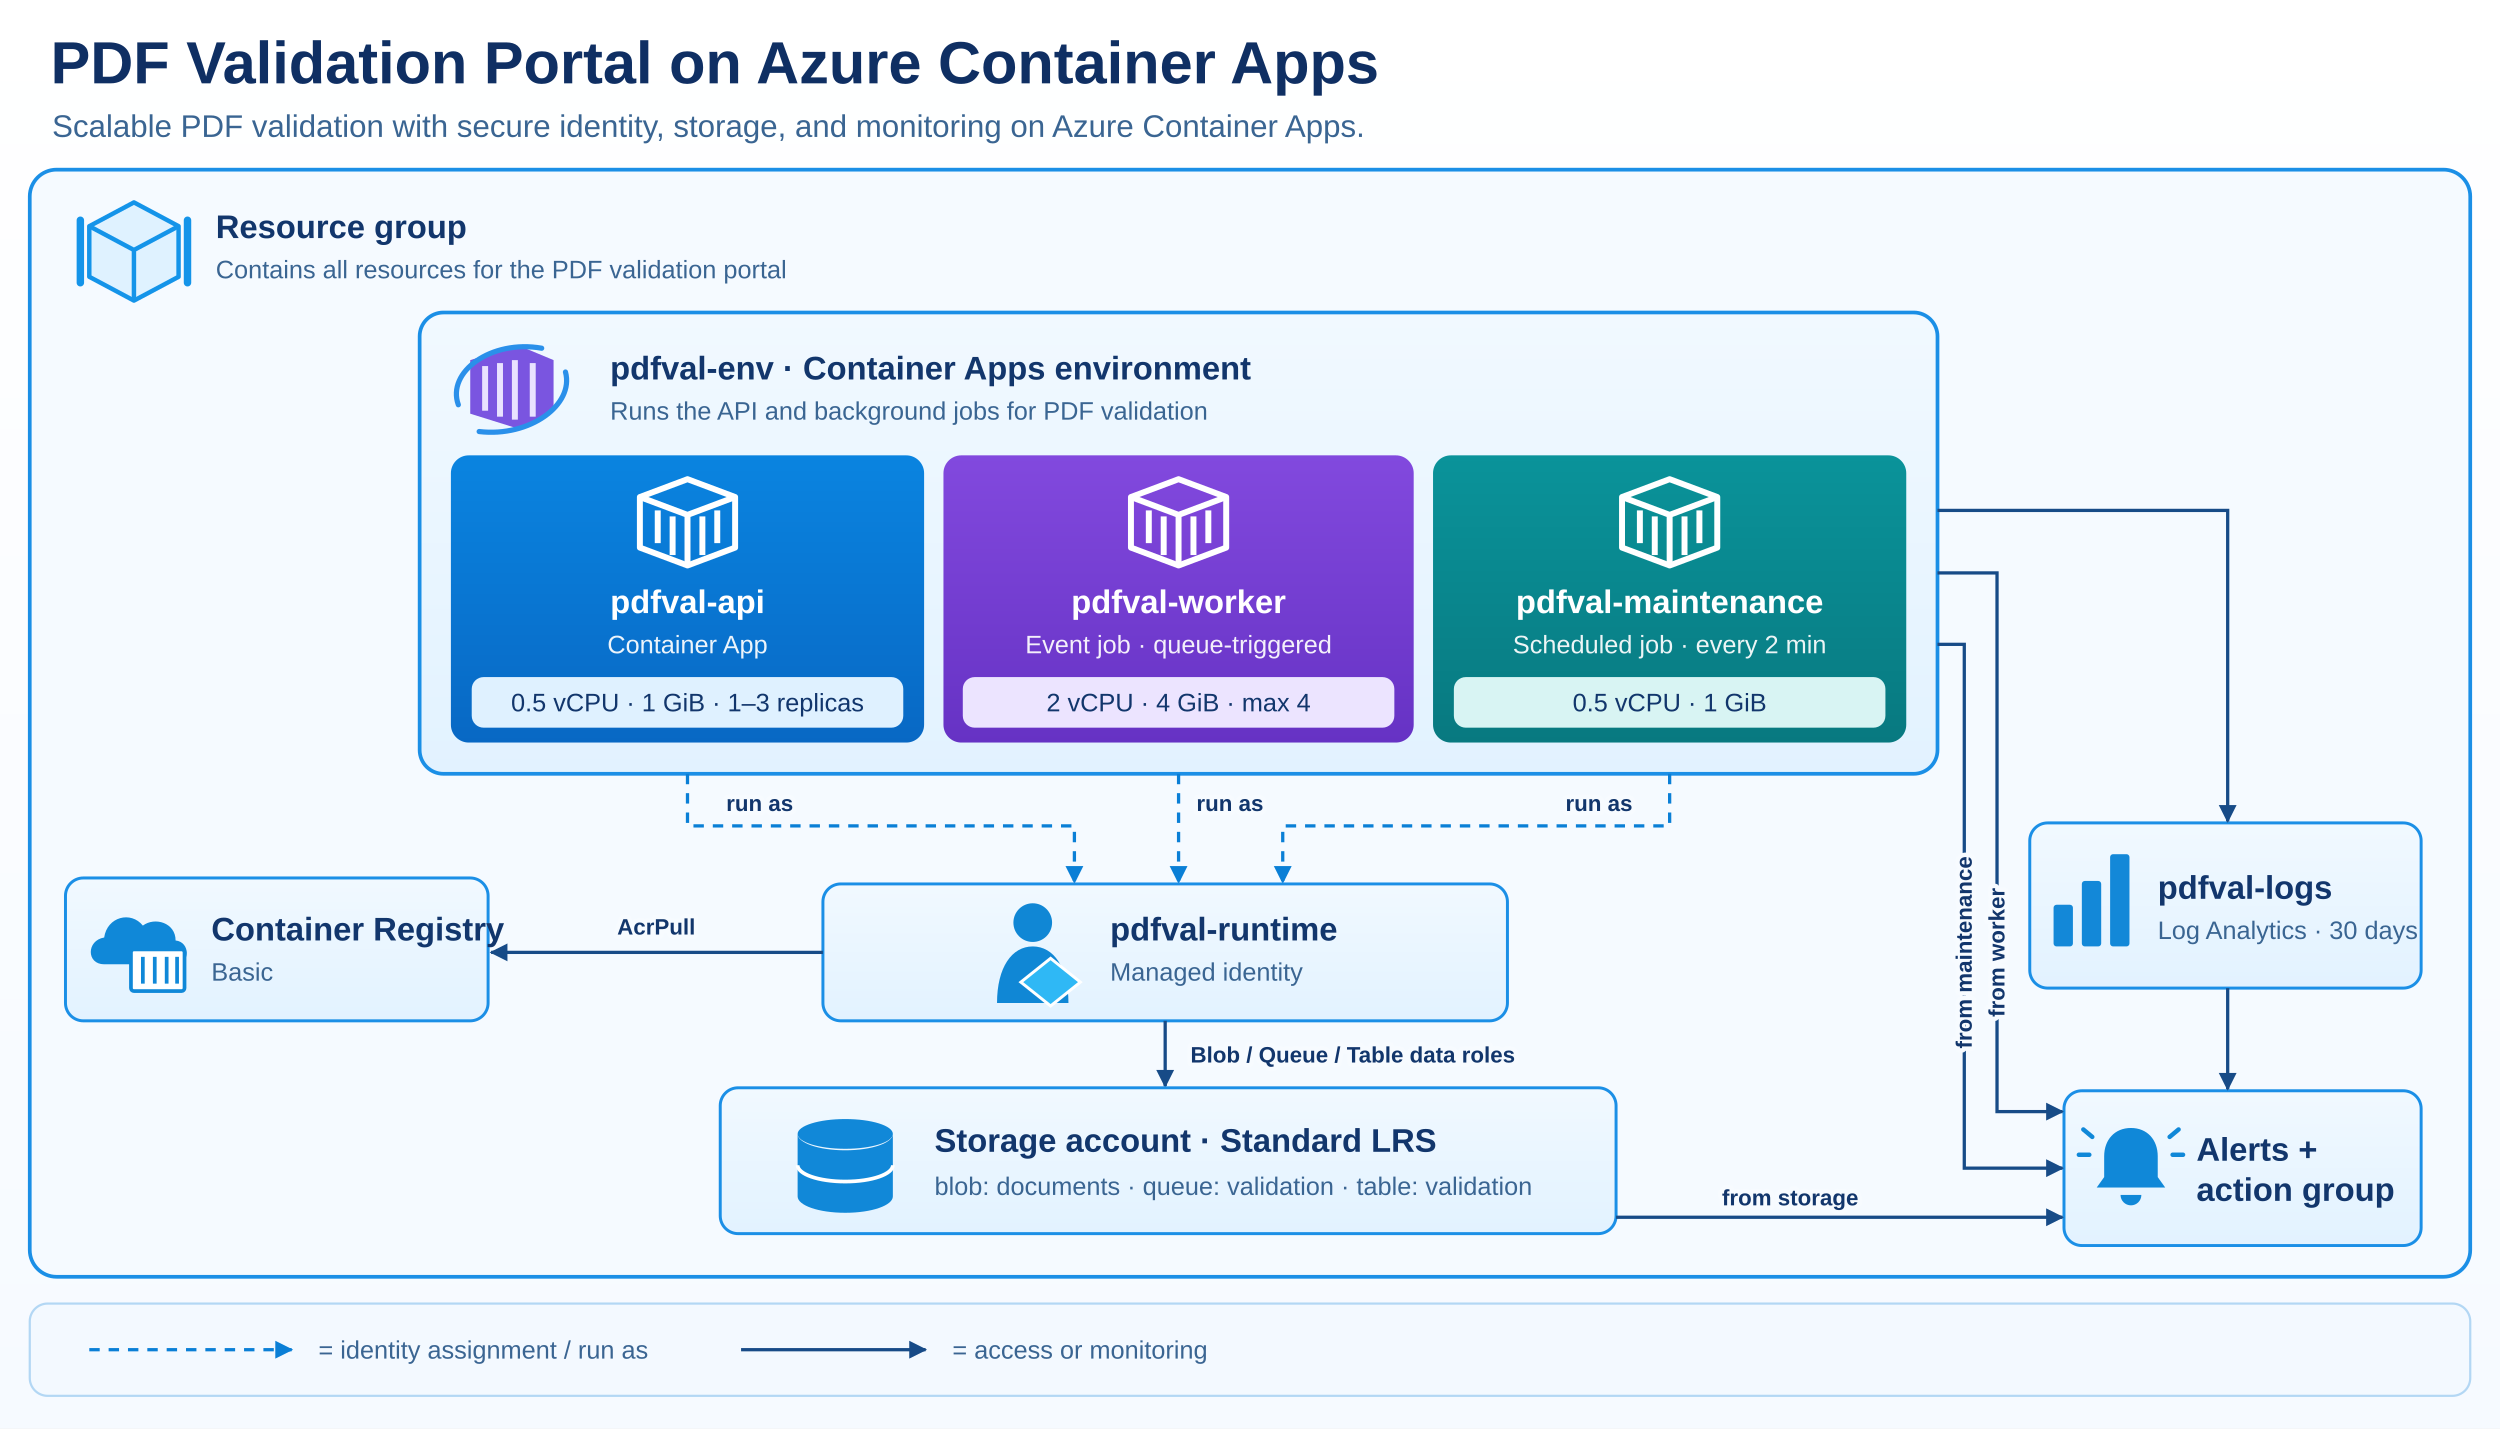
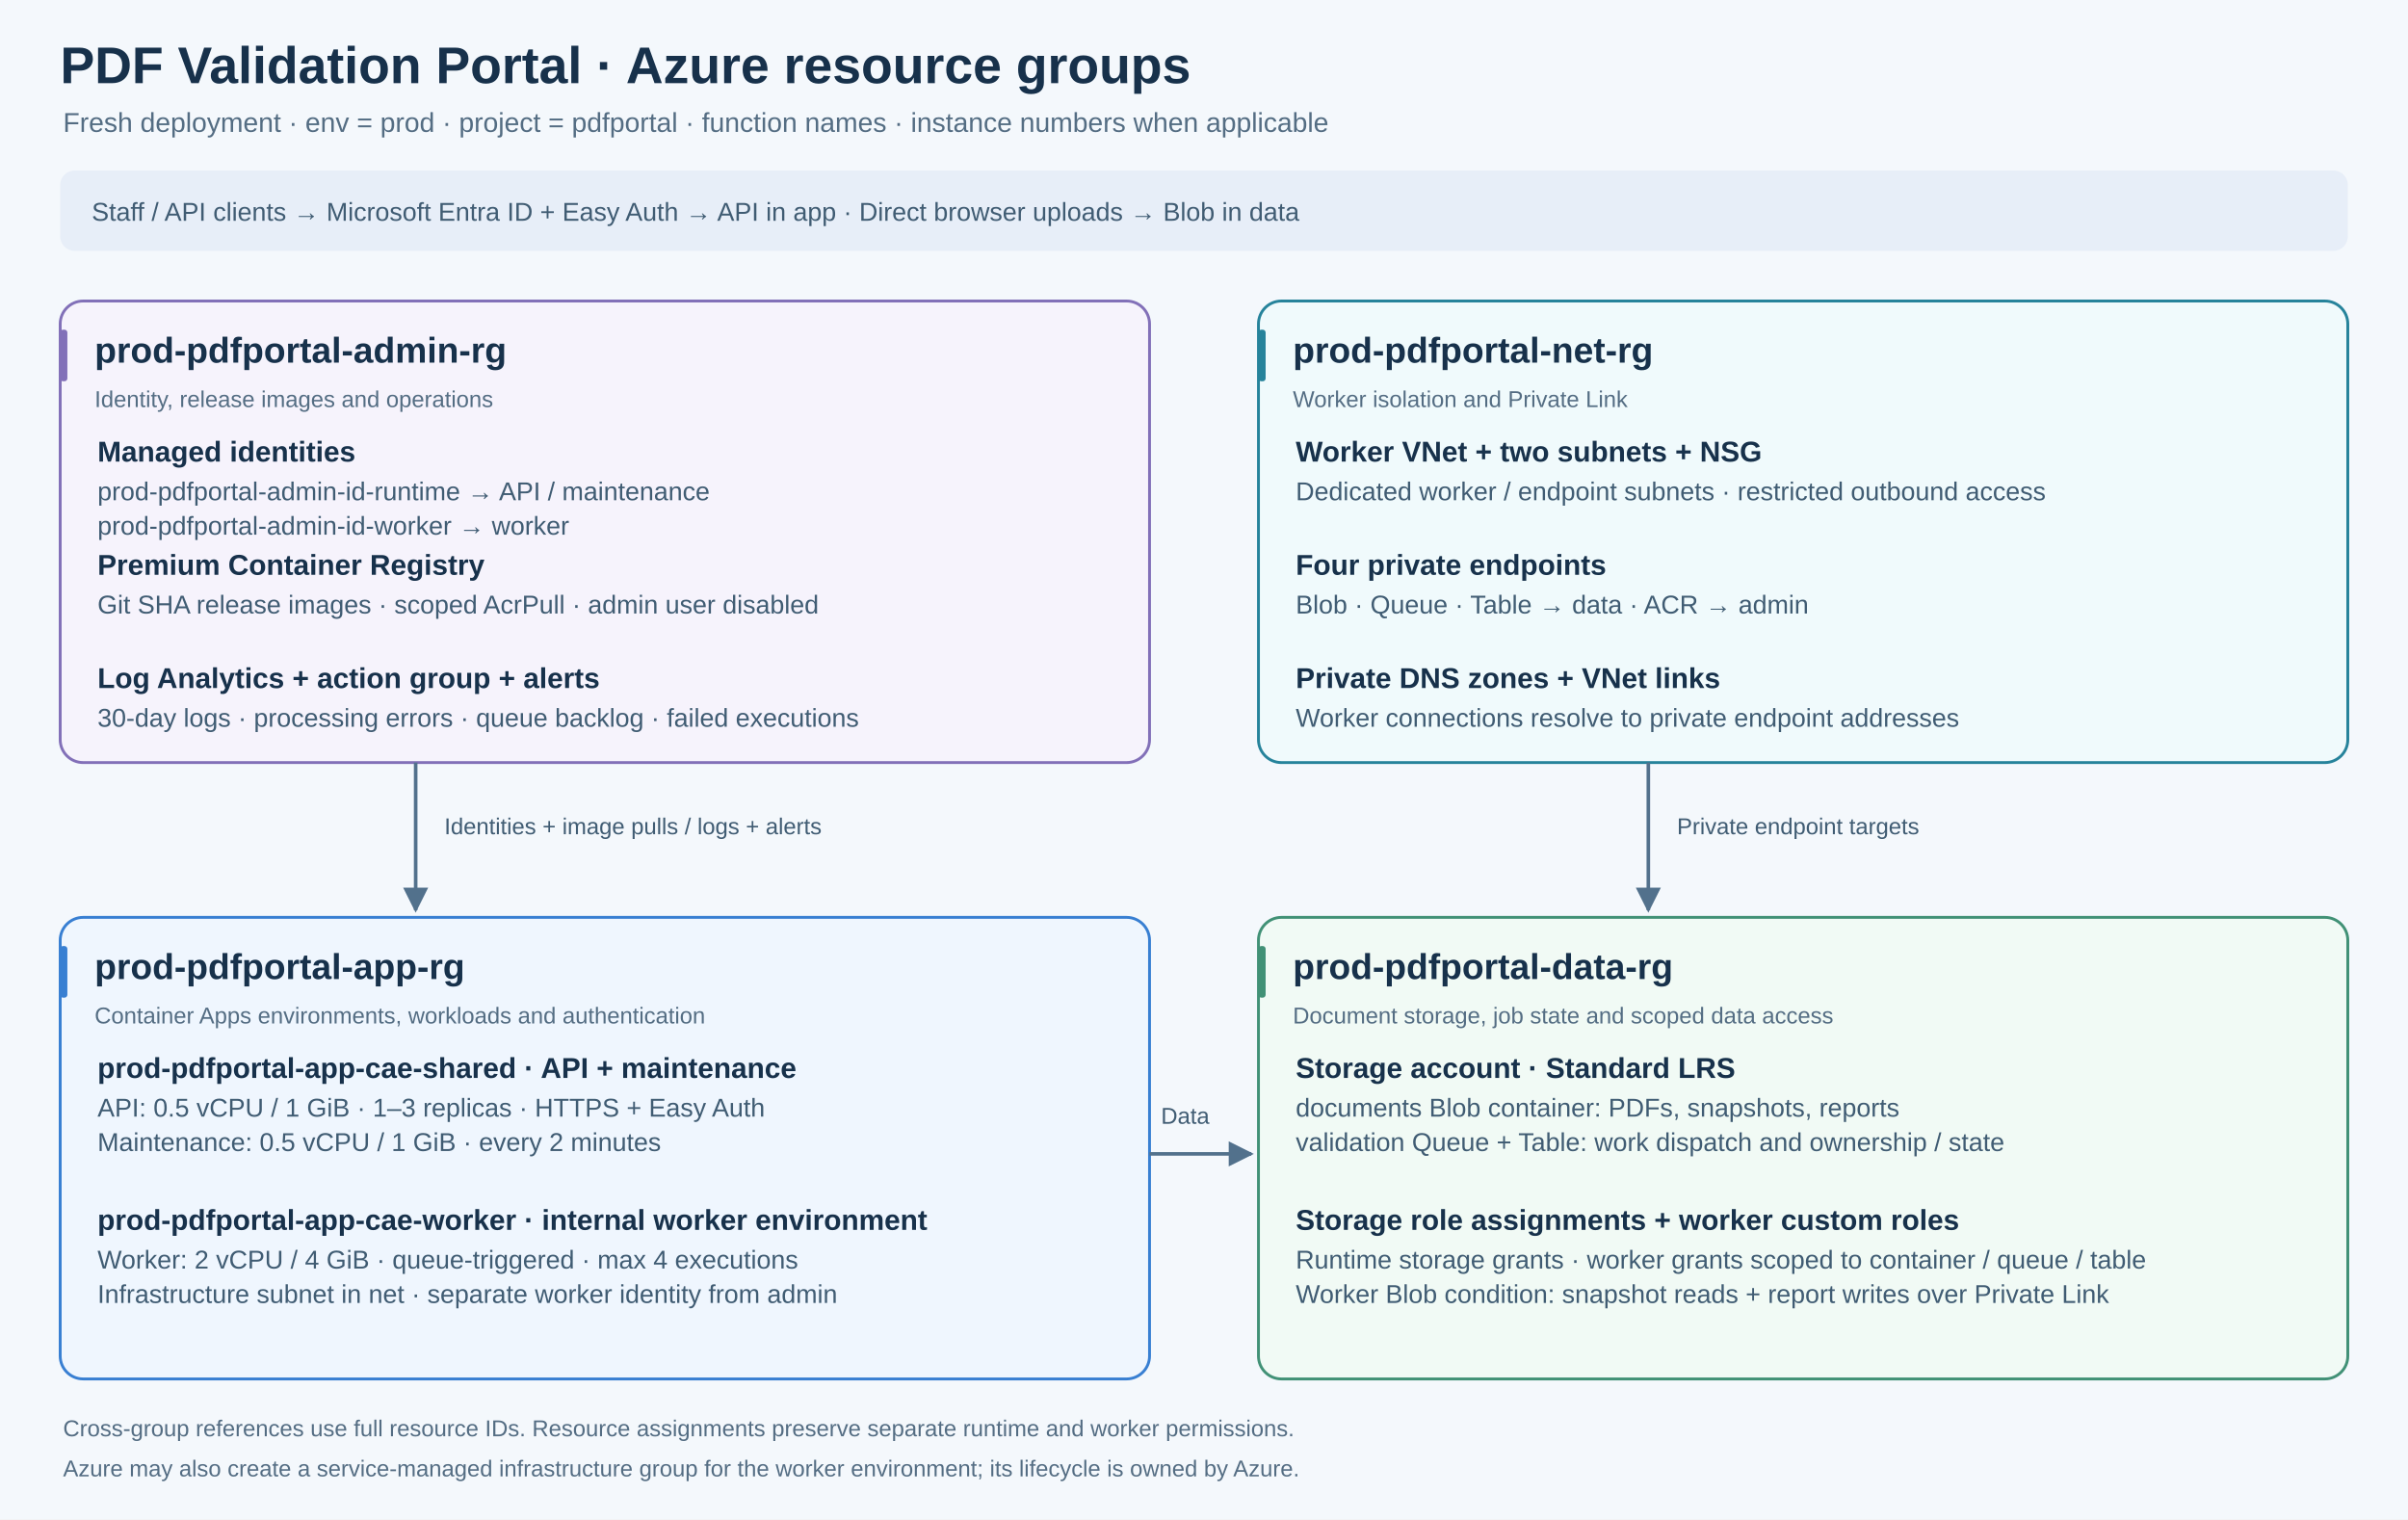
- <svg xmlns="http://www.w3.org/2000/svg" width="1680" height="960" viewBox="0 0 1680 960" role="img" aria-labelledby="title desc">
+ <svg xmlns="http://www.w3.org/2000/svg" width="1680" height="1060" viewBox="0 0 1680 1060" role="img" aria-labelledby="title desc">
  <defs>
-     <linearGradient id="bg" x2="0" y2="1">
-       <stop stop-color="#ffffff" />
-       <stop offset="1" stop-color="#f6faff" />
-     </linearGradient>
-     <linearGradient id="panel" x2="0" y2="1">
-       <stop stop-color="#f1f9ff" />
-       <stop offset="1" stop-color="#e2f2ff" />
-     </linearGradient>
-     <linearGradient id="api" x2="0" y2="1">
-       <stop stop-color="#0a84e0" />
-       <stop offset="1" stop-color="#0868c4" />
-     </linearGradient>
-     <linearGradient id="worker" x2="0" y2="1">
-       <stop stop-color="#8249de" />
-       <stop offset="1" stop-color="#6632c4" />
-     </linearGradient>
-     <linearGradient id="maint" x2="0" y2="1">
-       <stop stop-color="#0a939a" />
-       <stop offset="1" stop-color="#087980" />
-     </linearGradient>
-     <marker id="arrow" viewBox="0 0 12 12" markerWidth="12" markerHeight="12" refX="11" refY="6" orient="auto" markerUnits="userSpaceOnUse">
-       <path d="M0 0 12 6 0 12Z" fill="#174b87" />
+     <marker id="arrow" viewBox="0 0 10 10" refX="9" refY="5" markerWidth="7" markerHeight="7" orient="auto-start-reverse">
+       <path d="M0 0 10 5 0 10z" fill="#52718c" />
    </marker>
-     <marker id="arrowBlue" viewBox="0 0 12 12" markerWidth="12" markerHeight="12" refX="11" refY="6" orient="auto" markerUnits="userSpaceOnUse">
-       <path d="M0 0 12 6 0 12Z" fill="#0a7fd6" />
-     </marker>
-     <g id="containerApp" fill="none" stroke="#fff" stroke-width="4" stroke-linejoin="round">
-       <path d="M4 14 36 2l32 12v34L36 60 4 48Z" />
-       <path d="M4 14l32 12 32-12M36 26v34M16 23v22M26 27v26M46 27v26M56 23v22" />
-     </g>
-     <style>
-       text{font-family:"Segoe UI","Helvetica Neue",Arial,sans-serif;fill:#12366c}
-       .title{font-size:40px;font-weight:700;fill:#0f2f63}
-       .subtitle{font-size:21px;fill:#3a6592}
-       .head{font-size:22px;font-weight:700}
-       .body{font-size:17px;fill:#3a6592}
-       .cardTitle{font-size:22px;font-weight:700;fill:#fff}
-       .cardBody{font-size:17px;fill:#fff;fill-opacity:.92}
-       .cardMeta{font-size:17px;fill:#12366c}
-       .edge{fill:none;stroke:#174b87;stroke-width:2.2;marker-end:url(#arrow)}
-       .identity{fill:none;stroke:#0a7fd6;stroke-width:2.2;stroke-dasharray:7 6;marker-end:url(#arrowBlue)}
-       .label{font-size:15px;font-weight:600;paint-order:stroke;stroke:#f7fbff;stroke-width:6px;stroke-linejoin:round}
-       .box{fill:url(#panel);stroke:#1b8fe6;stroke-width:2}
-     </style>
  </defs>
-   <rect width="1680" height="960" fill="url(#bg)" />
-   <text class="title" x="34" y="56">PDF Validation Portal on Azure Container Apps</text>
-   <text class="subtitle" x="35" y="92">Scalable PDF validation with secure identity, storage, and monitoring on Azure Container Apps.</text>
-   <rect x="20" y="114" width="1640" height="744" rx="18" fill="#f5faff" stroke="#1b8fe6" stroke-width="2.5" />
-   <g transform="translate(56 134)" stroke="#1494e9" stroke-width="3" stroke-linejoin="round">
-     <path d="M34 2 64 18v34L34 68 4 52V18Z" fill="#dff2ff" />
-     <path d="M4 18l30 16 30-16M34 34v34" fill="none" />
-     <path d="M-2 14v42M70 14v42" fill="none" stroke-width="5" stroke-linecap="round" />
-   </g>
-   <text class="head" x="145" y="160">Resource group</text>
-   <text class="body" x="145" y="187">Contains all resources for the PDF validation portal</text>
-   <rect x="282" y="210" width="1020" height="310" rx="16" fill="url(#panel)" stroke="#1b8fe6" stroke-width="2.5" />
-   <g transform="translate(304 228)">
-     <path d="M12 14 44 4l24 10v34L44 60 12 50Z" fill="#7a55e0" />
-     <path d="M22 18v30M32 16v36M42 14v40M54 16v36" stroke="#e9e2ff" stroke-width="4" />
-     <path d="M4 44C-4 22 26 0 60 6M76 22c6 22-24 44-58 40" fill="none" stroke="#2a90ea" stroke-width="3.5" stroke-linecap="round" />
-   </g>
-   <text class="head" x="410" y="255">pdfval-env · Container Apps environment</text>
-   <text class="body" x="410" y="282">Runs the API and background jobs for PDF validation</text>
-   <rect x="303" y="306" width="318" height="193" rx="12" fill="url(#api)" />
-   <rect x="634" y="306" width="316" height="193" rx="12" fill="url(#worker)" />
-   <rect x="963" y="306" width="318" height="193" rx="12" fill="url(#maint)" />
-   <use href="#containerApp" x="426" y="320" />
-   <use href="#containerApp" x="756" y="320" />
-   <use href="#containerApp" x="1086" y="320" />
-   <text class="cardTitle" x="462" y="412" text-anchor="middle">pdfval-api</text>
-   <text class="cardBody" x="462" y="439" text-anchor="middle">Container App</text>
-   <text class="cardTitle" x="792" y="412" text-anchor="middle">pdfval-worker</text>
-   <text class="cardBody" x="792" y="439" text-anchor="middle">Event job · queue-triggered</text>
-   <text class="cardTitle" x="1122" y="412" text-anchor="middle">pdfval-maintenance</text>
-   <text class="cardBody" x="1122" y="439" text-anchor="middle">Scheduled job · every 2 min</text>
-   <rect x="317" y="455" width="290" height="34" rx="8" fill="#dff1ff" />
-   <rect x="647" y="455" width="290" height="34" rx="8" fill="#ece4ff" />
-   <rect x="977" y="455" width="290" height="34" rx="8" fill="#d8f4f3" />
-   <text class="cardMeta" x="462" y="478" text-anchor="middle">0.5 vCPU · 1 GiB · 1–3 replicas</text>
-   <text class="cardMeta" x="792" y="478" text-anchor="middle">2 vCPU · 4 GiB · max 4</text>
-   <text class="cardMeta" x="1122" y="478" text-anchor="middle">0.5 vCPU · 1 GiB</text>
-   <path class="identity" d="M462 520v35h260v38" />
-   <path class="identity" d="M792 520v73" />
-   <path class="identity" d="M1122 520v35H862v38" />
-   <text class="label" x="488" y="545">run as</text>
-   <text class="label" x="804" y="545">run as</text>
-   <text class="label" x="1052" y="545">run as</text>
-   <rect class="box" x="553" y="594" width="460" height="92" rx="12" />
-   <g transform="translate(668 604)">
-     <circle cx="26" cy="16" r="13" fill="#1087d5" />
-     <path d="M2 70c0-24 10-38 24-38s24 14 24 38Z" fill="#1087d5" />
-     <path d="M38 40 58 56 38 72 18 56Z" fill="#2fb8f5" stroke="#fff" stroke-width="2" />
-   </g>
-   <text class="head" x="746" y="632">pdfval-runtime</text>
-   <text class="body" x="746" y="659">Managed identity</text>
-   <rect class="box" x="44" y="590" width="284" height="96" rx="12" />
-   <g transform="translate(58 610)">
-     <path d="M12 38C0 38 0 22 12 20 14 6 30 2 38 12c8-6 22-2 22 10 10 1 10 16 0 16Z" fill="#1088d8" />
-     <rect x="30" y="28" width="36" height="28" rx="2" fill="#fff" stroke="#1088d8" stroke-width="2.5" />
-     <path d="M38 33v18M46 33v18M54 33v18M61 33v18" stroke="#1088d8" stroke-width="2.5" />
-   </g>
-   <text class="head" x="142" y="632">Container Registry</text>
-   <text class="body" x="142" y="659">Basic</text>
-   <path class="edge" d="M553 640H330" />
-   <text class="label" x="441" y="628" text-anchor="middle">AcrPull</text>
-   <path class="edge" d="M783 686v44" />
-   <text class="label" x="800" y="714">Blob / Queue / Table data roles</text>
-   <rect class="box" x="484" y="731" width="602" height="98" rx="12" />
-   <g transform="translate(536 752)" fill="#1188d8">
-     <ellipse cx="32" cy="10" rx="32" ry="10" />
-     <path d="M0 10v42c0 6 14 11 32 11s32-5 32-11V10c0 6-14 11-32 11S0 16 0 10Z" />
-     <path d="M0 31c0 6 14 11 32 11s32-5 32-11" fill="none" stroke="#fff" stroke-width="2.5" />
-   </g>
-   <text class="head" x="628" y="774">Storage account · Standard LRS</text>
-   <text class="body" x="628" y="803">blob: documents · queue: validation · table: validation</text>
-   <rect class="box" x="1364" y="553" width="263" height="111" rx="12" />
-   <g fill="#1388d8">
-     <rect x="1380" y="608" width="13" height="28" rx="2" />
-     <rect x="1399" y="592" width="13" height="44" rx="2" />
-     <rect x="1418" y="574" width="13" height="62" rx="2" />
-   </g>
-   <text class="head" x="1450" y="604">pdfval-logs</text>
-   <text class="body" x="1450" y="631">Log Analytics · 30 days</text>
-   <rect class="box" x="1387" y="733" width="240" height="104" rx="12" />
-   <g transform="translate(1408 754)">
-     <path d="M24 4c-11 0-18 8-18 19v14l-5 7h46l-5-7V23C42 12 35 4 24 4Z" fill="#1088d8" />
-     <path d="M17 49a7 7 0 0 0 14 0Z" fill="#1088d8" />
-     <path d="M-2 10l-6-5M50 10l6-5M-4 22h-7M52 22h7" stroke="#1088d8" stroke-width="3" stroke-linecap="round" />
-   </g>
-   <text class="head" x="1476" y="780">Alerts +</text>
-   <text class="head" x="1476" y="807">action group</text>
-   <path class="edge" d="M1302 343h195v209" />
-   <path class="edge" d="M1497 664v68" />
-   <path class="edge" d="M1302 385h40v362h44" />
-   <path class="edge" d="M1302 433h18v352h66" />
-   <path class="edge" d="M1086 818h300" />
-   <text class="label" transform="translate(1347 640) rotate(-90)" text-anchor="middle">from worker</text>
-   <text class="label" transform="translate(1325 640) rotate(-90)" text-anchor="middle">from maintenance</text>
-   <text class="label" x="1203" y="810" text-anchor="middle">from storage</text>
-   <rect x="20" y="876" width="1640" height="62" rx="12" fill="#f3f9ff" stroke="#b3d7f4" stroke-width="1.5" />
-   <path class="identity" d="M60 907h136" />
-   <text class="body" x="214" y="913" fill="#12366c">= identity assignment / run as</text>
-   <path class="edge" d="M498 907h124" />
-   <text class="body" x="640" y="913" fill="#12366c">= access or monitoring</text>
+   <style>text{font-family:Arial,Helvetica,sans-serif;fill:#17314b}.title{font-size:36px;font-weight:700}.sub{font-size:19px;fill:#546d83}.heading{font-size:25px;font-weight:700}.label{font-size:20px;font-weight:700}.body{font-size:18px;fill:#405c73}.small{font-size:16px;fill:#546d83}.edge{fill:none;stroke:#52718c;stroke-width:2.5;marker-end:url(#arrow)}.edgeLabel{font-size:16px;fill:#405c73;paint-order:stroke;stroke:#f4f8fc;stroke-width:8px;stroke-linejoin:round}</style>
+   <rect width="1680" height="1060" fill="#f4f8fc" />
+   <text class="title" x="42" y="58">PDF Validation Portal · Azure resource groups</text>
+   <text class="sub" x="44" y="92">Fresh deployment · env = prod · project = pdfportal · function names · instance numbers when applicable</text>
+   <rect x="42" y="119" width="1596" height="56" rx="10" fill="#e7eef8" />
+   <text class="body" x="64" y="154">Staff / API clients → Microsoft Entra ID + Easy Auth → API in app · Direct browser uploads → Blob in data</text>
+   <rect x="42" y="210" width="760" height="322" rx="16" fill="#f6f3fc" stroke="#8270b8" stroke-width="2" />
+   <rect x="42" y="230" width="5" height="36" rx="2" fill="#8270b8" />
+   <text class="heading" x="66" y="253">prod-pdfportal-admin-rg</text>
+   <text class="small" x="66" y="284">Identity, release images and operations</text>
+   <text class="label" x="68" y="322">Managed identities</text>
+   <text class="body" x="68" y="349">prod-pdfportal-admin-id-runtime → API / maintenance</text>
+   <text class="body" x="68" y="373">prod-pdfportal-admin-id-worker → worker</text>
+   <text class="label" x="68" y="401">Premium Container Registry</text>
+   <text class="body" x="68" y="428">Git SHA release images · scoped AcrPull · admin user disabled</text>
+   <text class="label" x="68" y="480">Log Analytics + action group + alerts</text>
+   <text class="body" x="68" y="507">30-day logs · processing errors · queue backlog · failed executions</text>
+   <rect x="878" y="210" width="760" height="322" rx="16" fill="#f0fafc" stroke="#26839b" stroke-width="2" />
+   <rect x="878" y="230" width="5" height="36" rx="2" fill="#26839b" />
+   <text class="heading" x="902" y="253">prod-pdfportal-net-rg</text>
+   <text class="small" x="902" y="284">Worker isolation and Private Link</text>
+   <text class="label" x="904" y="322">Worker VNet + two subnets + NSG</text>
+   <text class="body" x="904" y="349">Dedicated worker / endpoint subnets · restricted outbound access</text>
+   <text class="label" x="904" y="401">Four private endpoints</text>
+   <text class="body" x="904" y="428">Blob · Queue · Table → data · ACR → admin</text>
+   <text class="label" x="904" y="480">Private DNS zones + VNet links</text>
+   <text class="body" x="904" y="507">Worker connections resolve to private endpoint addresses</text>
+   <rect x="42" y="640" width="760" height="322" rx="16" fill="#eff6fe" stroke="#387fd2" stroke-width="2" />
+   <rect x="42" y="660" width="5" height="36" rx="2" fill="#387fd2" />
+   <text class="heading" x="66" y="683">prod-pdfportal-app-rg</text>
+   <text class="small" x="66" y="714">Container Apps environments, workloads and authentication</text>
+   <text class="label" x="68" y="752">prod-pdfportal-app-cae-shared · API + maintenance</text>
+   <text class="body" x="68" y="779">API: 0.5 vCPU / 1 GiB · 1–3 replicas · HTTPS + Easy Auth</text>
+   <text class="body" x="68" y="803">Maintenance: 0.5 vCPU / 1 GiB · every 2 minutes</text>
+   <text class="label" x="68" y="858">prod-pdfportal-app-cae-worker · internal worker environment</text>
+   <text class="body" x="68" y="885">Worker: 2 vCPU / 4 GiB · queue-triggered · max 4 executions</text>
+   <text class="body" x="68" y="909">Infrastructure subnet in net · separate worker identity from admin</text>
+   <rect x="878" y="640" width="760" height="322" rx="16" fill="#f1faf5" stroke="#419176" stroke-width="2" />
+   <rect x="878" y="660" width="5" height="36" rx="2" fill="#419176" />
+   <text class="heading" x="902" y="683">prod-pdfportal-data-rg</text>
+   <text class="small" x="902" y="714">Document storage, job state and scoped data access</text>
+   <text class="label" x="904" y="752">Storage account · Standard LRS</text>
+   <text class="body" x="904" y="779">documents Blob container: PDFs, snapshots, reports</text>
+   <text class="body" x="904" y="803">validation Queue + Table: work dispatch and ownership / state</text>
+   <text class="label" x="904" y="858">Storage role assignments + worker custom roles</text>
+   <text class="body" x="904" y="885">Runtime storage grants · worker grants scoped to container / queue / table</text>
+   <text class="body" x="904" y="909">Worker Blob condition: snapshot reads + report writes over Private Link</text>
+   <path class="edge" d="M290 532 V635" />
+   <text class="edgeLabel" x="310" y="582">Identities + image pulls / logs + alerts</text>
+   <path class="edge" d="M1150 532 V635" />
+   <text class="edgeLabel" x="1170" y="582">Private endpoint targets</text>
+   <path class="edge" d="M802 805 H873" />
+   <text class="edgeLabel" x="810" y="784">Data</text>
+   <text class="small" x="44" y="1002">Cross-group references use full resource IDs. Resource assignments preserve separate runtime and worker permissions.</text>
+   <text class="small" x="44" y="1030">Azure may also create a service-managed infrastructure group for the worker environment; its lifecycle is owned by Azure.</text>
</svg>
